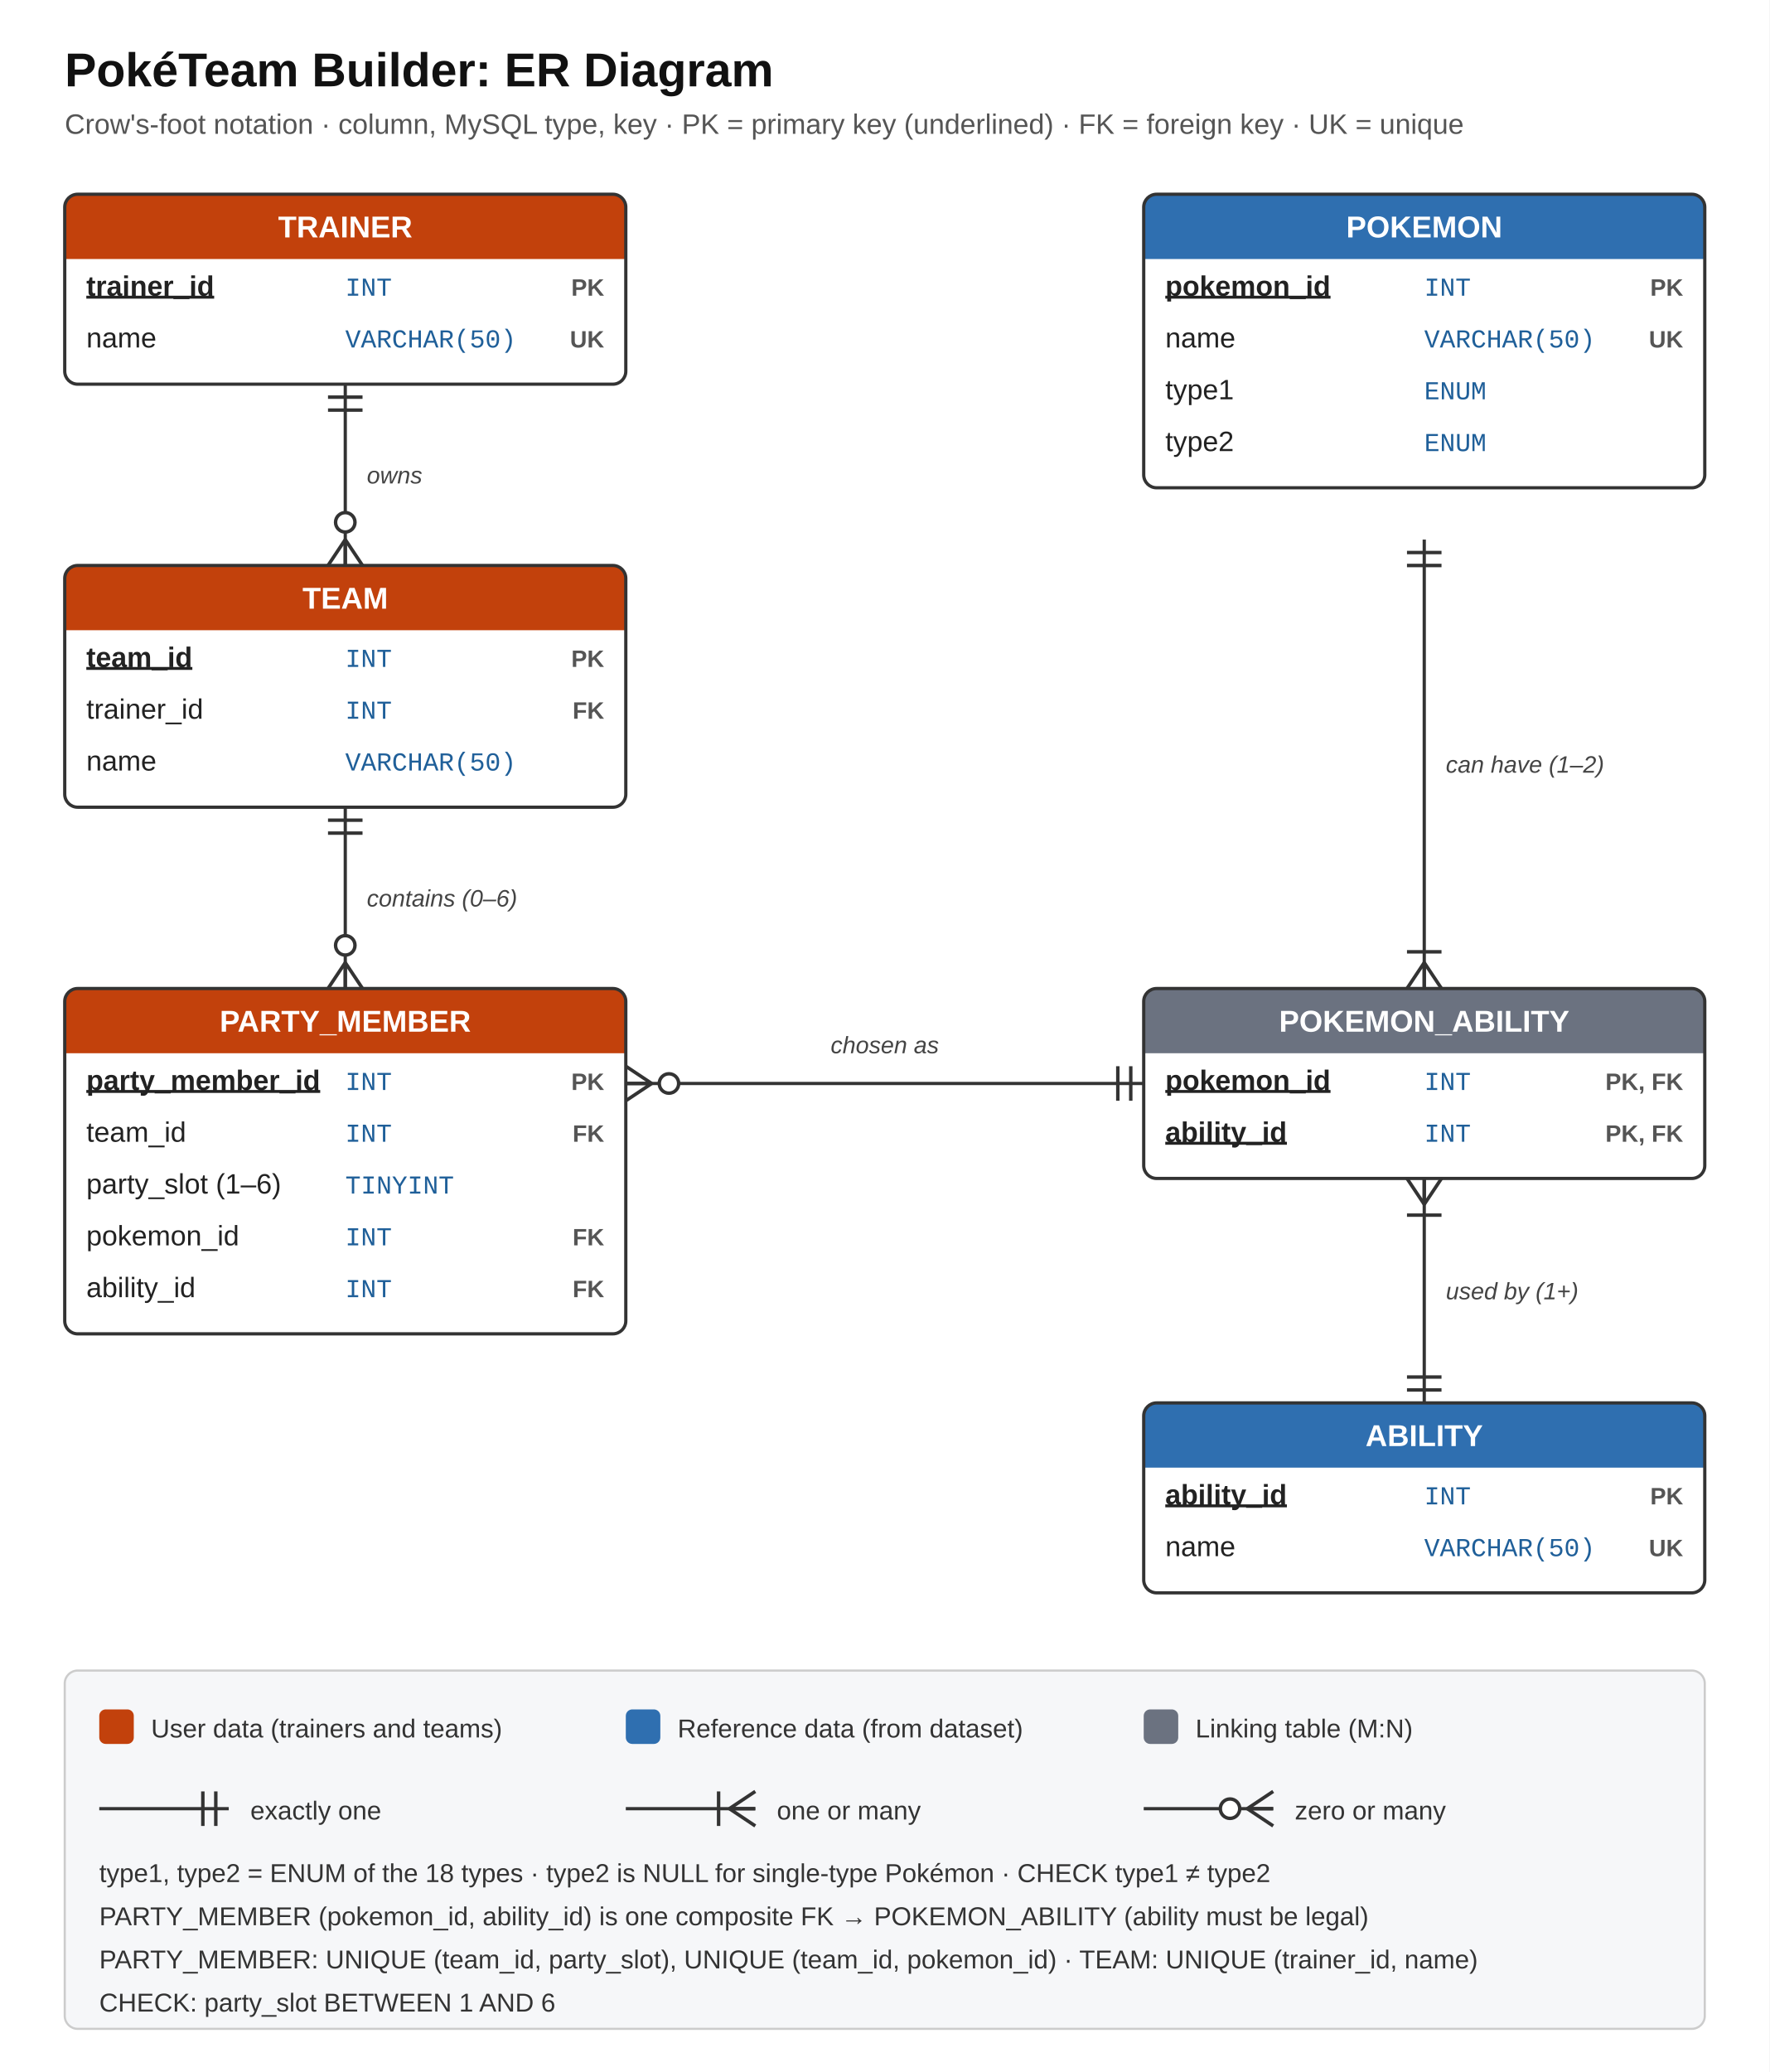
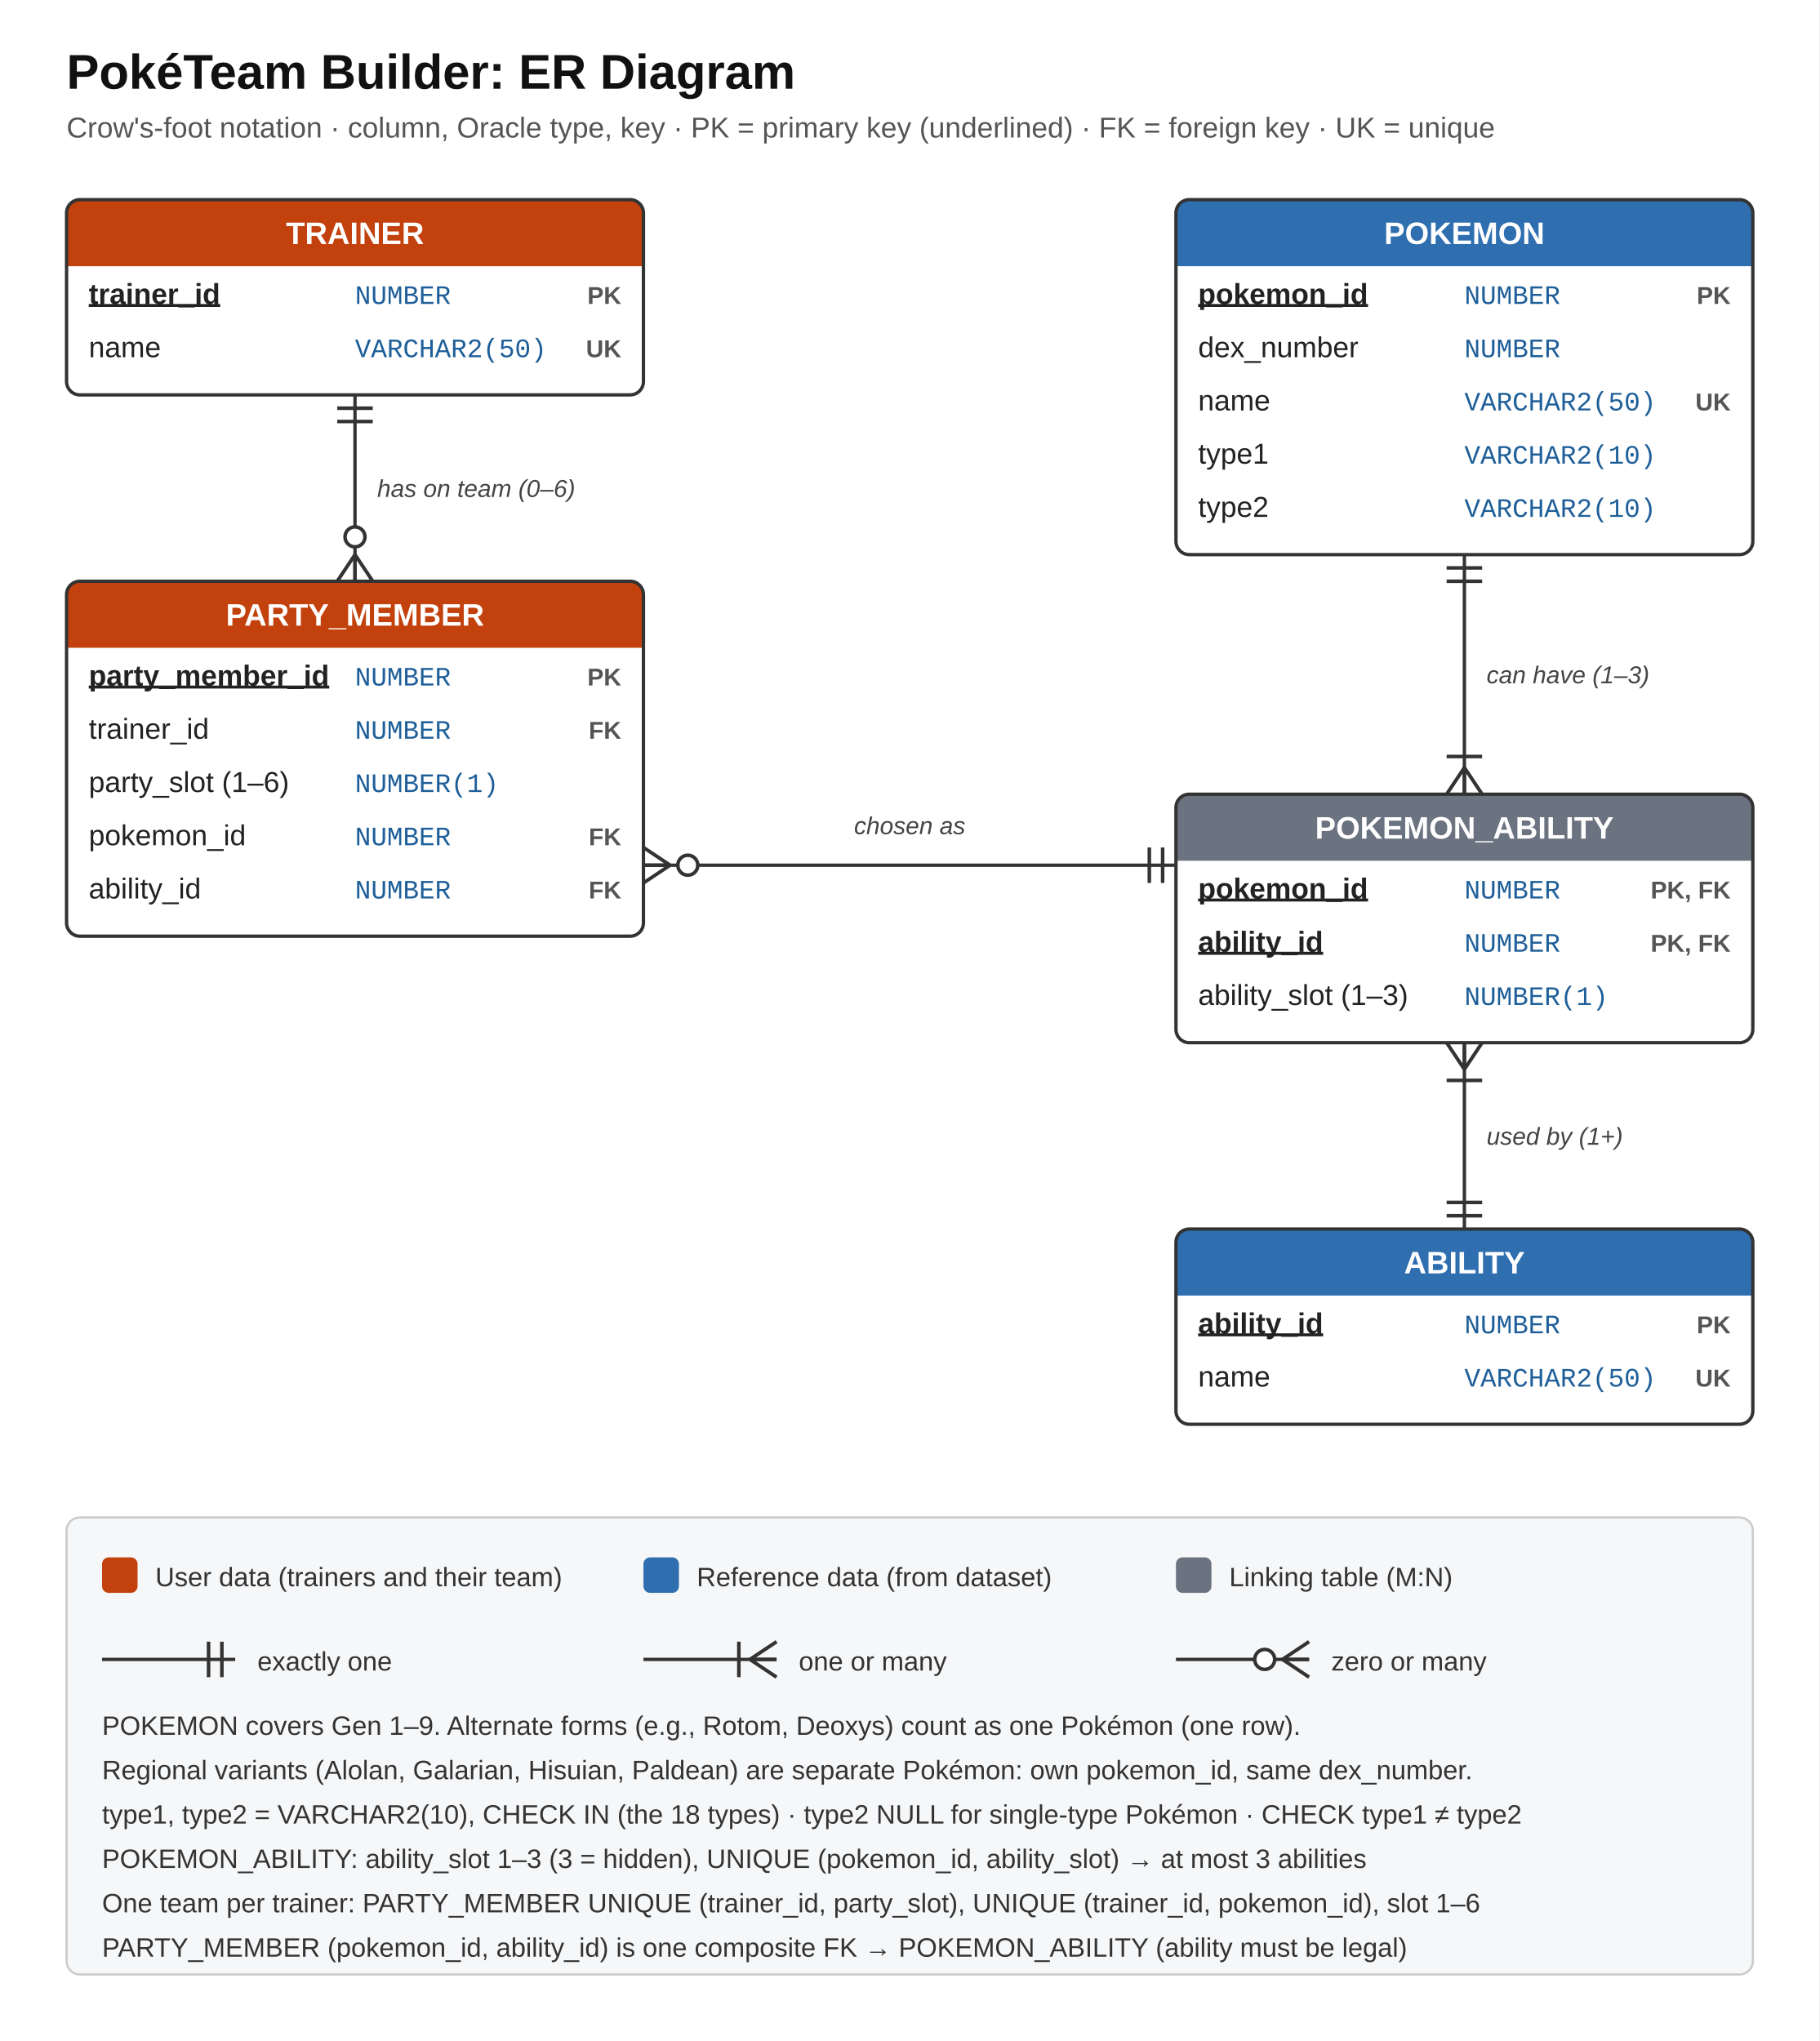
- <svg xmlns="http://www.w3.org/2000/svg" width="820" height="960" viewBox="0 0 820 960" font-family="Segoe UI, Arial, sans-serif">
+ <svg xmlns="http://www.w3.org/2000/svg" width="820" height="920" viewBox="0 0 820 920" font-family="Segoe UI, Arial, sans-serif">
  <style>
    .body    { fill: #ffffff; stroke: none; }
    .outline { fill: none; stroke: #333; stroke-width: 1.5; }
    .ref     { fill: #2f6fb0; }
    .link    { fill: #6b7280; }
    .user    { fill: #c2410c; }
    .title   { fill: #ffffff; font-size: 14px; font-weight: 700; text-anchor: middle; }
    .attr    { fill: #222; font-size: 13px; }
    .pk      { fill: #222; font-size: 13px; font-weight: 700; text-decoration: underline; }
    .dtype   { fill: #1f5f99; font-size: 12px; font-family: Consolas, "Courier New", monospace; }
    .key     { fill: #555; font-size: 11px; font-weight: 700; text-anchor: end; }
    .rel     { fill: none; stroke: #333; stroke-width: 1.5; }
    .label   { fill: #444; font-size: 11px; font-style: italic; text-anchor: middle; }
    .label-l { fill: #444; font-size: 11px; font-style: italic; text-anchor: start; }
    .h1      { fill: #111; font-size: 22px; font-weight: 700; }
    .sub     { fill: #555; font-size: 13px; }
    .legend  { fill: #333; font-size: 12px; }
  </style>
  <defs>
    <marker id="one" markerWidth="32" markerHeight="20" refX="30" refY="10" orient="auto-start-reverse" markerUnits="userSpaceOnUse">
      <path d="M18,2 V18 M24,2 V18" stroke="#333" stroke-width="1.6" fill="none" />
    </marker>
    <marker id="many" markerWidth="32" markerHeight="20" refX="30" refY="10" orient="auto-start-reverse" markerUnits="userSpaceOnUse">
      <path d="M13,2 V18 M18,10 L30,2 M18,10 L30,10 M18,10 L30,18" stroke="#333" stroke-width="1.6" fill="none" />
    </marker>
    <marker id="zmany" markerWidth="32" markerHeight="20" refX="30" refY="10" orient="auto-start-reverse" markerUnits="userSpaceOnUse">
      <path d="M18,10 L30,2 M18,10 L30,10 M18,10 L30,18" stroke="#333" stroke-width="1.6" fill="none" />
      <circle cx="10" cy="10" r="4.5" fill="#fff" stroke="#333" stroke-width="1.6" />
    </marker>
  </defs>
-   <rect width="820" height="960" fill="#ffffff" />
+   <rect width="820" height="920" fill="#ffffff" />
  <text x="30" y="40" class="h1">PokéTeam Builder: ER Diagram</text>
-   <text x="30" y="62" class="sub">Crow's-foot notation · column, MySQL type, key · PK = primary key (underlined) · FK = foreign key · UK = unique</text>
+   <text x="30" y="62" class="sub">Crow's-foot notation · column, Oracle type, key · PK = primary key (underlined) · FK = foreign key · UK = unique</text>
  <path d="M160,178 V262" class="rel" marker-start="url(#one)" marker-end="url(#zmany)" />
-   <text x="170" y="224" class="label-l">owns</text>
-   <path d="M160,374 V458" class="rel" marker-start="url(#one)" marker-end="url(#zmany)" />
-   <text x="170" y="420" class="label-l">contains (0–6)</text>
-   <path d="M660,250 V458" class="rel" marker-start="url(#one)" marker-end="url(#many)" />
-   <text x="670" y="358" class="label-l">can have (1–2)</text>
-   <path d="M530,502 H290" class="rel" marker-start="url(#one)" marker-end="url(#zmany)" />
-   <text x="410" y="488" class="label">chosen as</text>
-   <path d="M660,650 V546" class="rel" marker-start="url(#one)" marker-end="url(#many)" />
-   <text x="670" y="602" class="label-l">used by (1+)</text>
+   <text x="170" y="224" class="label-l">has on team (0–6)</text>
+   <path d="M660,250 V358" class="rel" marker-start="url(#one)" marker-end="url(#many)" />
+   <text x="670" y="308" class="label-l">can have (1–3)</text>
+   <path d="M530,390 H290" class="rel" marker-start="url(#one)" marker-end="url(#zmany)" />
+   <text x="410" y="376" class="label">chosen as</text>
+   <path d="M660,554 V470" class="rel" marker-start="url(#one)" marker-end="url(#many)" />
+   <text x="670" y="516" class="label-l">used by (1+)</text>
  <g transform="translate(30,90)">
    <rect width="260" height="88" rx="6" class="body" />
    <path d="M0,30 V6 A6,6 0 0 1 6,0 H254 A6,6 0 0 1 260,6 V30 Z" class="user" />
    <rect width="260" height="88" rx="6" class="outline" />
    <text x="130" y="20" class="title">TRAINER</text>
    <text x="10" y="47" class="pk">trainer_id</text>
-     <text x="130" y="47" class="dtype">INT</text>
+     <text x="130" y="47" class="dtype">NUMBER</text>
    <text x="250" y="47" class="key">PK</text>
    <text x="10" y="71" class="attr">name</text>
-     <text x="130" y="71" class="dtype">VARCHAR(50)</text>
+     <text x="130" y="71" class="dtype">VARCHAR2(50)</text>
    <text x="250" y="71" class="key">UK</text>
  </g>
  <g transform="translate(30,262)">
-     <rect width="260" height="112" rx="6" class="body" />
-     <path d="M0,30 V6 A6,6 0 0 1 6,0 H254 A6,6 0 0 1 260,6 V30 Z" class="user" />
-     <rect width="260" height="112" rx="6" class="outline" />
-     <text x="130" y="20" class="title">TEAM</text>
-     <text x="10" y="47" class="pk">team_id</text>
-     <text x="130" y="47" class="dtype">INT</text>
-     <text x="250" y="47" class="key">PK</text>
-     <text x="10" y="71" class="attr">trainer_id</text>
-     <text x="130" y="71" class="dtype">INT</text>
-     <text x="250" y="71" class="key">FK</text>
-     <text x="10" y="95" class="attr">name</text>
-     <text x="130" y="95" class="dtype">VARCHAR(50)</text>
-   </g>
-   <g transform="translate(30,458)">
    <rect width="260" height="160" rx="6" class="body" />
    <path d="M0,30 V6 A6,6 0 0 1 6,0 H254 A6,6 0 0 1 260,6 V30 Z" class="user" />
    <rect width="260" height="160" rx="6" class="outline" />
    <text x="130" y="20" class="title">PARTY_MEMBER</text>
    <text x="10" y="47" class="pk">party_member_id</text>
-     <text x="130" y="47" class="dtype">INT</text>
+     <text x="130" y="47" class="dtype">NUMBER</text>
    <text x="250" y="47" class="key">PK</text>
-     <text x="10" y="71" class="attr">team_id</text>
-     <text x="130" y="71" class="dtype">INT</text>
+     <text x="10" y="71" class="attr">trainer_id</text>
+     <text x="130" y="71" class="dtype">NUMBER</text>
    <text x="250" y="71" class="key">FK</text>
    <text x="10" y="95" class="attr">party_slot (1–6)</text>
-     <text x="130" y="95" class="dtype">TINYINT</text>
+     <text x="130" y="95" class="dtype">NUMBER(1)</text>
    <text x="10" y="119" class="attr">pokemon_id</text>
-     <text x="130" y="119" class="dtype">INT</text>
+     <text x="130" y="119" class="dtype">NUMBER</text>
    <text x="250" y="119" class="key">FK</text>
    <text x="10" y="143" class="attr">ability_id</text>
-     <text x="130" y="143" class="dtype">INT</text>
+     <text x="130" y="143" class="dtype">NUMBER</text>
    <text x="250" y="143" class="key">FK</text>
  </g>
  <g transform="translate(530,90)">
-     <rect width="260" height="136" rx="6" class="body" />
+     <rect width="260" height="160" rx="6" class="body" />
    <path d="M0,30 V6 A6,6 0 0 1 6,0 H254 A6,6 0 0 1 260,6 V30 Z" class="ref" />
-     <rect width="260" height="136" rx="6" class="outline" />
+     <rect width="260" height="160" rx="6" class="outline" />
    <text x="130" y="20" class="title">POKEMON</text>
    <text x="10" y="47" class="pk">pokemon_id</text>
-     <text x="130" y="47" class="dtype">INT</text>
+     <text x="130" y="47" class="dtype">NUMBER</text>
    <text x="250" y="47" class="key">PK</text>
-     <text x="10" y="71" class="attr">name</text>
-     <text x="130" y="71" class="dtype">VARCHAR(50)</text>
-     <text x="250" y="71" class="key">UK</text>
-     <text x="10" y="95" class="attr">type1</text>
-     <text x="130" y="95" class="dtype">ENUM</text>
-     <text x="10" y="119" class="attr">type2</text>
-     <text x="130" y="119" class="dtype">ENUM</text>
+     <text x="10" y="71" class="attr">dex_number</text>
+     <text x="130" y="71" class="dtype">NUMBER</text>
+     <text x="10" y="95" class="attr">name</text>
+     <text x="130" y="95" class="dtype">VARCHAR2(50)</text>
+     <text x="250" y="95" class="key">UK</text>
+     <text x="10" y="119" class="attr">type1</text>
+     <text x="130" y="119" class="dtype">VARCHAR2(10)</text>
+     <text x="10" y="143" class="attr">type2</text>
+     <text x="130" y="143" class="dtype">VARCHAR2(10)</text>
  </g>
-   <g transform="translate(530,458)">
-     <rect width="260" height="88" rx="6" class="body" />
+   <g transform="translate(530,358)">
+     <rect width="260" height="112" rx="6" class="body" />
    <path d="M0,30 V6 A6,6 0 0 1 6,0 H254 A6,6 0 0 1 260,6 V30 Z" class="link" />
-     <rect width="260" height="88" rx="6" class="outline" />
+     <rect width="260" height="112" rx="6" class="outline" />
    <text x="130" y="20" class="title">POKEMON_ABILITY</text>
    <text x="10" y="47" class="pk">pokemon_id</text>
-     <text x="130" y="47" class="dtype">INT</text>
+     <text x="130" y="47" class="dtype">NUMBER</text>
    <text x="250" y="47" class="key">PK, FK</text>
    <text x="10" y="71" class="pk">ability_id</text>
-     <text x="130" y="71" class="dtype">INT</text>
+     <text x="130" y="71" class="dtype">NUMBER</text>
    <text x="250" y="71" class="key">PK, FK</text>
+     <text x="10" y="95" class="attr">ability_slot (1–3)</text>
+     <text x="130" y="95" class="dtype">NUMBER(1)</text>
  </g>
-   <g transform="translate(530,650)">
+   <g transform="translate(530,554)">
    <rect width="260" height="88" rx="6" class="body" />
    <path d="M0,30 V6 A6,6 0 0 1 6,0 H254 A6,6 0 0 1 260,6 V30 Z" class="ref" />
    <rect width="260" height="88" rx="6" class="outline" />
    <text x="130" y="20" class="title">ABILITY</text>
    <text x="10" y="47" class="pk">ability_id</text>
-     <text x="130" y="47" class="dtype">INT</text>
+     <text x="130" y="47" class="dtype">NUMBER</text>
    <text x="250" y="47" class="key">PK</text>
    <text x="10" y="71" class="attr">name</text>
-     <text x="130" y="71" class="dtype">VARCHAR(50)</text>
+     <text x="130" y="71" class="dtype">VARCHAR2(50)</text>
    <text x="250" y="71" class="key">UK</text>
  </g>
-   <g transform="translate(30,790)">
-     <rect x="0" y="-16" width="760" height="166" rx="6" fill="#f6f7f9" stroke="#ccc" />
+   <g transform="translate(30,700)">
+     <rect x="0" y="-16" width="760" height="206" rx="6" fill="#f6f7f9" stroke="#ccc" />
    <rect x="16" y="2" width="16" height="16" rx="3" class="user" />
-     <text x="40" y="15" class="legend">User data (trainers and teams)</text>
+     <text x="40" y="15" class="legend">User data (trainers and their team)</text>
    <rect x="260" y="2" width="16" height="16" rx="3" class="ref" />
    <text x="284" y="15" class="legend">Reference data (from dataset)</text>
    <rect x="500" y="2" width="16" height="16" rx="3" class="link" />
    <text x="524" y="15" class="legend">Linking table (M:N)</text>
    <path d="M16,48 H76" class="rel" marker-end="url(#one)" />
    <text x="86" y="53" class="legend">exactly one</text>
    <path d="M260,48 H320" class="rel" marker-end="url(#many)" />
    <text x="330" y="53" class="legend">one or many</text>
    <path d="M500,48 H560" class="rel" marker-end="url(#zmany)" />
    <text x="570" y="53" class="legend">zero or many</text>
-     <text x="16" y="82" class="legend">type1, type2 = ENUM of the 18 types · type2 is NULL for single-type Pokémon · CHECK type1 ≠ type2</text>
-     <text x="16" y="102" class="legend">PARTY_MEMBER (pokemon_id, ability_id) is one composite FK → POKEMON_ABILITY (ability must be legal)</text>
-     <text x="16" y="122" class="legend">PARTY_MEMBER: UNIQUE (team_id, party_slot), UNIQUE (team_id, pokemon_id) · TEAM: UNIQUE (trainer_id, name)</text>
-     <text x="16" y="142" class="legend">CHECK: party_slot BETWEEN 1 AND 6</text>
+     <text x="16" y="82" class="legend">POKEMON covers Gen 1–9. Alternate forms (e.g., Rotom, Deoxys) count as one Pokémon (one row).</text>
+     <text x="16" y="102" class="legend">Regional variants (Alolan, Galarian, Hisuian, Paldean) are separate Pokémon: own pokemon_id, same dex_number.</text>
+     <text x="16" y="122" class="legend">type1, type2 = VARCHAR2(10), CHECK IN (the 18 types) · type2 NULL for single-type Pokémon · CHECK type1 ≠ type2</text>
+     <text x="16" y="142" class="legend">POKEMON_ABILITY: ability_slot 1–3 (3 = hidden), UNIQUE (pokemon_id, ability_slot) → at most 3 abilities</text>
+     <text x="16" y="162" class="legend">One team per trainer: PARTY_MEMBER UNIQUE (trainer_id, party_slot), UNIQUE (trainer_id, pokemon_id), slot 1–6</text>
+     <text x="16" y="182" class="legend">PARTY_MEMBER (pokemon_id, ability_id) is one composite FK → POKEMON_ABILITY (ability must be legal)</text>
  </g>
</svg>
